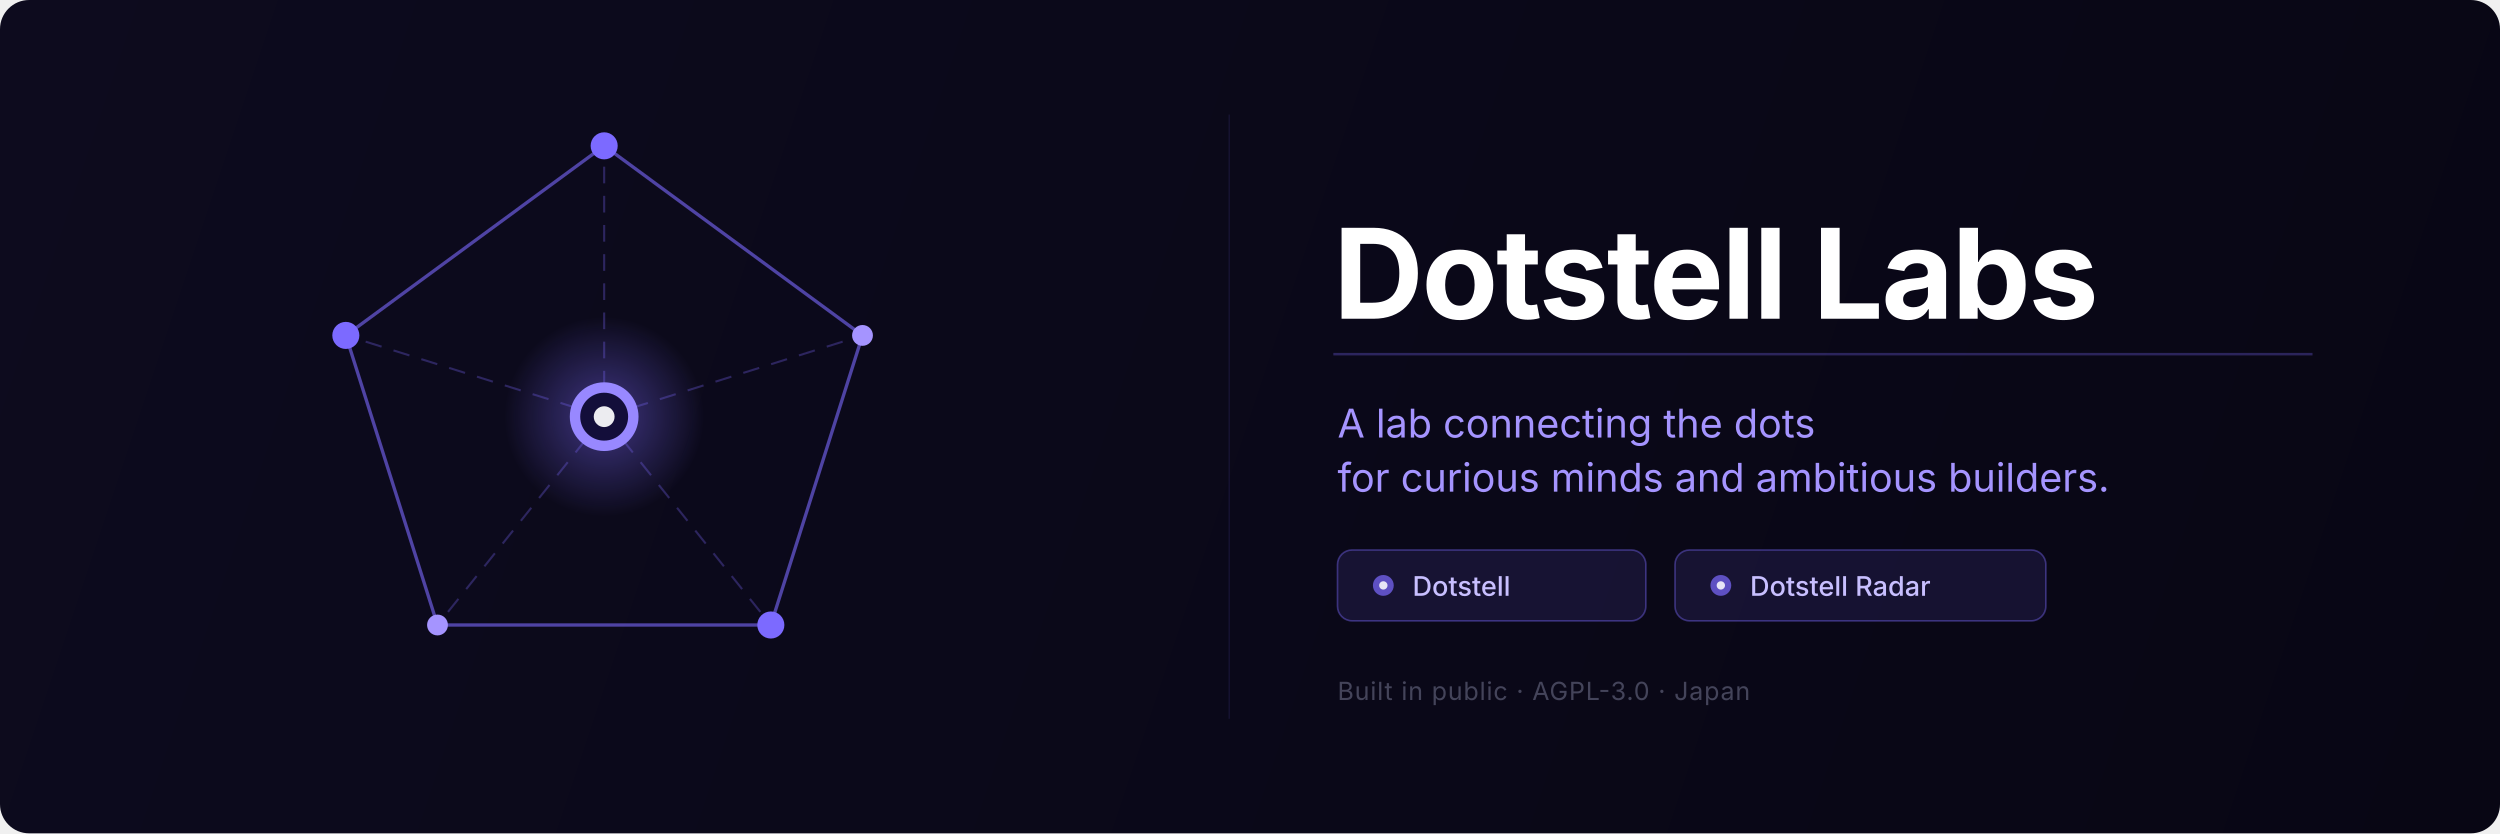
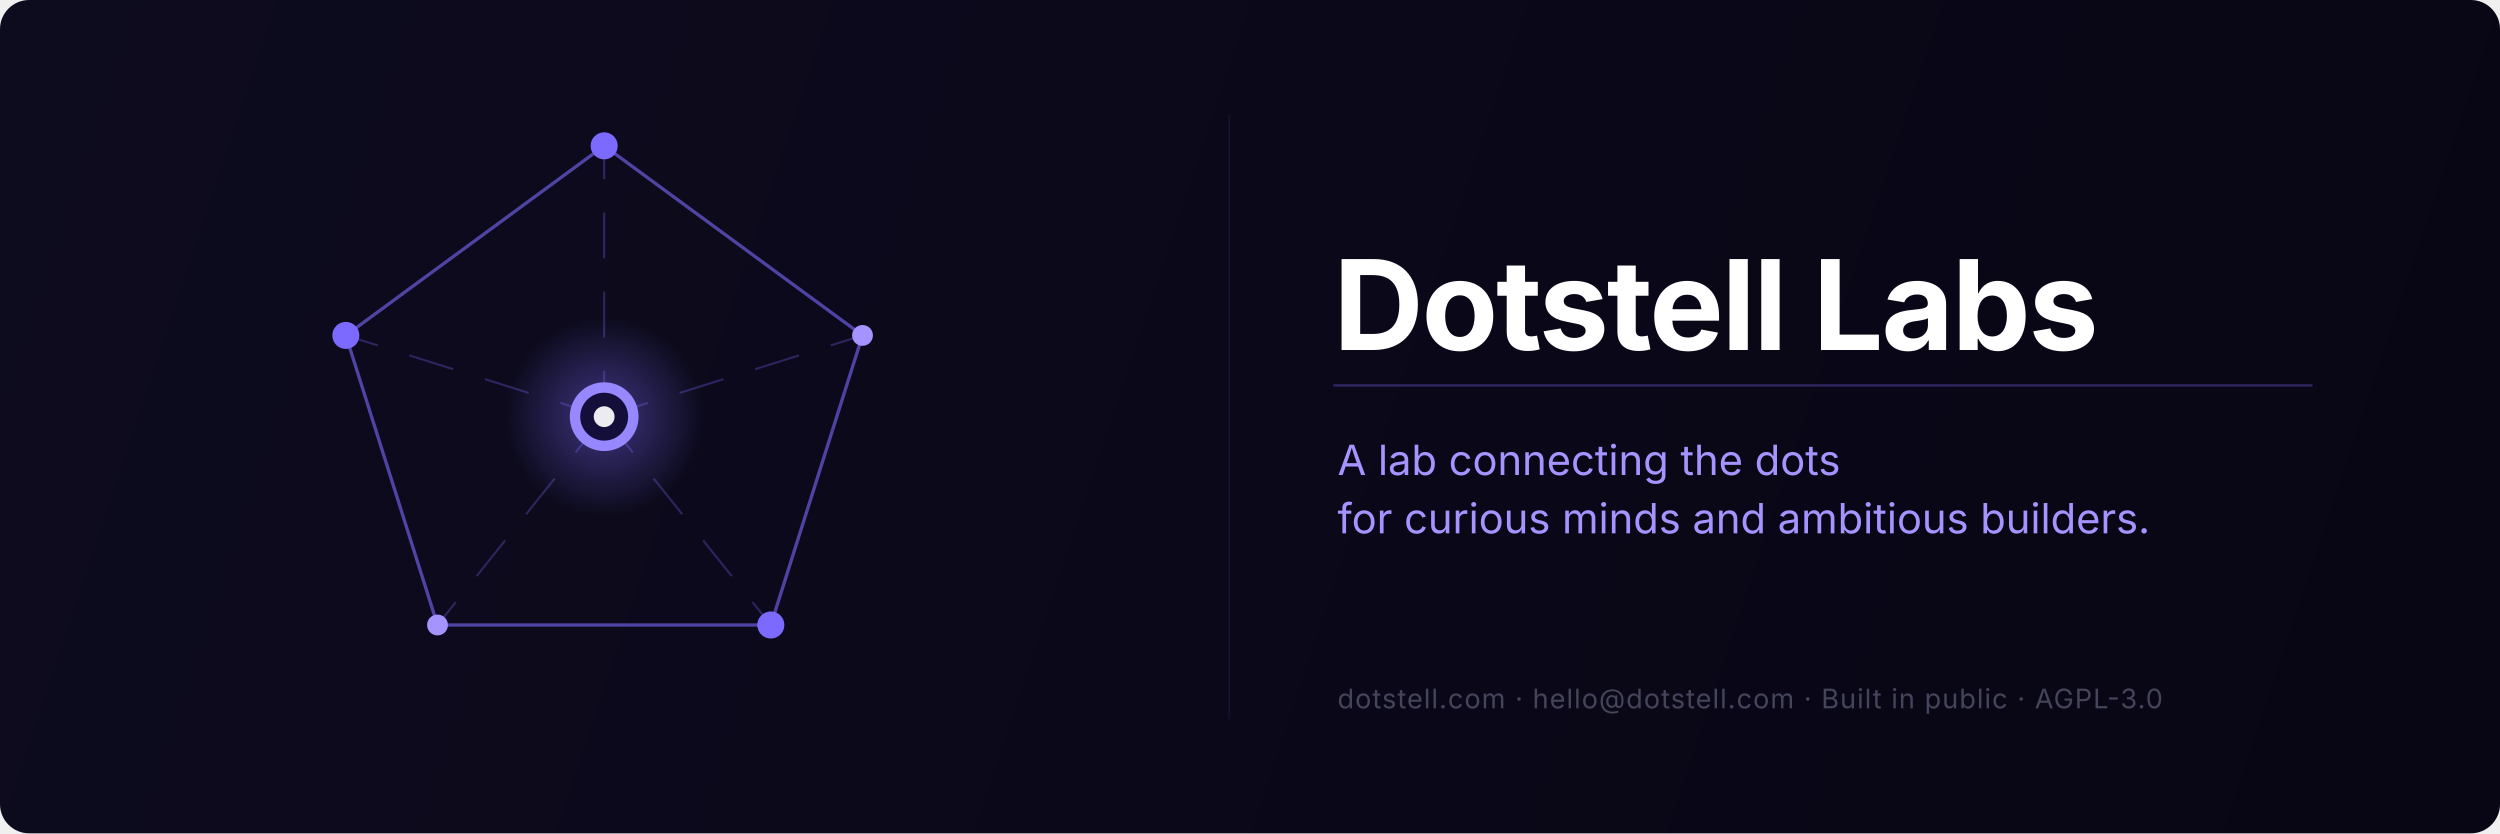
<svg xmlns="http://www.w3.org/2000/svg" width="1200" height="400" viewBox="0 0 1200 400" fill="none">
  <defs>
    <linearGradient id="bg" x1="0" y1="0" x2="1200" y2="400" gradientUnits="userSpaceOnUse">
      <stop offset="0%" stop-color="#0d0b1e" />
      <stop offset="100%" stop-color="#080614" />
    </linearGradient>
    <radialGradient id="bloom" cx="50%" cy="50%" r="50%">
      <stop offset="0%" stop-color="#7c6aff" stop-opacity="0.45" />
      <stop offset="100%" stop-color="#7c6aff" stop-opacity="0" />
    </radialGradient>
  </defs>
  <rect width="1200" height="400" rx="14" fill="url(#bg)" />
  <line x1="290" y1="70" x2="414" y2="161" stroke="#7c6aff" stroke-width="1.6" stroke-opacity="0.6" />
  <line x1="414" y1="161" x2="370" y2="300" stroke="#7c6aff" stroke-width="1.6" stroke-opacity="0.6" />
  <line x1="370" y1="300" x2="210" y2="300" stroke="#7c6aff" stroke-width="1.6" stroke-opacity="0.6" />
  <line x1="210" y1="300" x2="166" y2="161" stroke="#7c6aff" stroke-width="1.6" stroke-opacity="0.6" />
  <line x1="166" y1="161" x2="290" y2="70" stroke="#7c6aff" stroke-width="1.6" stroke-opacity="0.6" />
-   <line x1="290" y1="200" x2="290" y2="70" stroke="#7c6aff" stroke-width="1" stroke-opacity="0.3" stroke-dasharray="8 6" />
-   <line x1="290" y1="200" x2="414" y2="161" stroke="#7c6aff" stroke-width="1" stroke-opacity="0.3" stroke-dasharray="8 6" />
-   <line x1="290" y1="200" x2="370" y2="300" stroke="#7c6aff" stroke-width="1" stroke-opacity="0.3" stroke-dasharray="8 6" />
-   <line x1="290" y1="200" x2="210" y2="300" stroke="#7c6aff" stroke-width="1" stroke-opacity="0.3" stroke-dasharray="8 6" />
-   <line x1="290" y1="200" x2="166" y2="161" stroke="#7c6aff" stroke-width="1" stroke-opacity="0.3" stroke-dasharray="8 6" />
+   <line x1="290" y1="200" x2="290" y2="70" stroke="#7c6aff" stroke-width="1" stroke-opacity="0.3" stroke-dasharray="22 16" />
+   <line x1="290" y1="200" x2="414" y2="161" stroke="#7c6aff" stroke-width="1" stroke-opacity="0.3" stroke-dasharray="22 16" />
+   <line x1="290" y1="200" x2="370" y2="300" stroke="#7c6aff" stroke-width="1" stroke-opacity="0.3" stroke-dasharray="22 16" />
+   <line x1="290" y1="200" x2="210" y2="300" stroke="#7c6aff" stroke-width="1" stroke-opacity="0.3" stroke-dasharray="22 16" />
+   <line x1="290" y1="200" x2="166" y2="161" stroke="#7c6aff" stroke-width="1" stroke-opacity="0.3" stroke-dasharray="22 16" />
  <circle cx="290" cy="70" r="6.5" fill="#7c6aff" />
  <circle cx="414" cy="161" r="5" fill="#a594ff" />
  <circle cx="370" cy="300" r="6.5" fill="#7c6aff" />
  <circle cx="210" cy="300" r="5" fill="#a594ff" />
  <circle cx="166" cy="161" r="6.5" fill="#7c6aff" />
  <circle cx="290" cy="200" r="48" fill="url(#bloom)" />
  <circle cx="290" cy="200" r="14" fill="#130e3a" stroke="#9888ff" stroke-width="5" />
  <circle cx="290" cy="200" r="5" fill="white" fill-opacity="0.92" />
  <line x1="590" y1="55" x2="590" y2="345" stroke="#7c6aff" stroke-width="0.5" stroke-opacity="0.15" />
-   <text x="640" y="153" font-family="system-ui,-apple-system,BlinkMacSystemFont,sans-serif" font-size="60" font-weight="700" letter-spacing="-1" fill="white">Dotstell Labs</text>
-   <line x1="640" y1="170" x2="1110" y2="170" stroke="#7c6aff" stroke-width="1.2" stroke-opacity="0.3" />
-   <text x="642" y="210" font-family="system-ui,-apple-system,BlinkMacSystemFont,sans-serif" font-size="19" font-weight="400" fill="#a594ff">A lab connecting the dots</text>
-   <text x="642" y="236" font-family="system-ui,-apple-system,BlinkMacSystemFont,sans-serif" font-size="19" font-weight="400" fill="#a594ff">for curious minds and ambitious builders.</text>
-   <rect x="642" y="264" width="148" height="34" rx="7" fill="#7c6aff" fill-opacity="0.12" stroke="#7c6aff" stroke-width="0.8" stroke-opacity="0.4" />
-   <circle cx="664" cy="281" r="5" fill="#7c6aff" fill-opacity="0.7" />
-   <circle cx="664" cy="281" r="2" fill="white" fill-opacity="0.85" />
-   <text x="678" y="286" font-family="system-ui,-apple-system,sans-serif" font-size="13" fill="#c8bfff" font-weight="500">Dotstell</text>
-   <rect x="804" y="264" width="178" height="34" rx="7" fill="#7c6aff" fill-opacity="0.12" stroke="#7c6aff" stroke-width="0.8" stroke-opacity="0.4" />
-   <circle cx="826" cy="281" r="5" fill="#7c6aff" fill-opacity="0.7" />
-   <circle cx="826" cy="281" r="2" fill="white" fill-opacity="0.85" />
-   <text x="840" y="286" font-family="system-ui,-apple-system,sans-serif" font-size="13" fill="#c8bfff" font-weight="500">Dotstell Radar</text>
-   <text x="642" y="336" font-family="system-ui,-apple-system,sans-serif" font-size="12" fill="#44445a" letter-spacing="0.4">Built in public · AGPL-3.0 · Japan</text>
+   <text x="640" y="168" font-family="system-ui,-apple-system,BlinkMacSystemFont,sans-serif" font-size="60" font-weight="700" letter-spacing="-1" fill="white">Dotstell Labs</text>
+   <line x1="640" y1="185" x2="1110" y2="185" stroke="#7c6aff" stroke-width="1.2" stroke-opacity="0.3" />
+   <text x="642" y="228" font-family="system-ui,-apple-system,BlinkMacSystemFont,sans-serif" font-size="20" font-weight="400" fill="#a594ff">A lab connecting the dots</text>
+   <text x="642" y="256" font-family="system-ui,-apple-system,BlinkMacSystemFont,sans-serif" font-size="20" font-weight="400" fill="#a594ff">for curious minds and ambitious builders.</text>
+   <text x="642" y="340" font-family="system-ui,-apple-system,sans-serif" font-size="13" fill="#44445a" letter-spacing="0.5">dotstell.com · hello@dotstell.com · Built in public · AGPL-3.0</text>
</svg>
